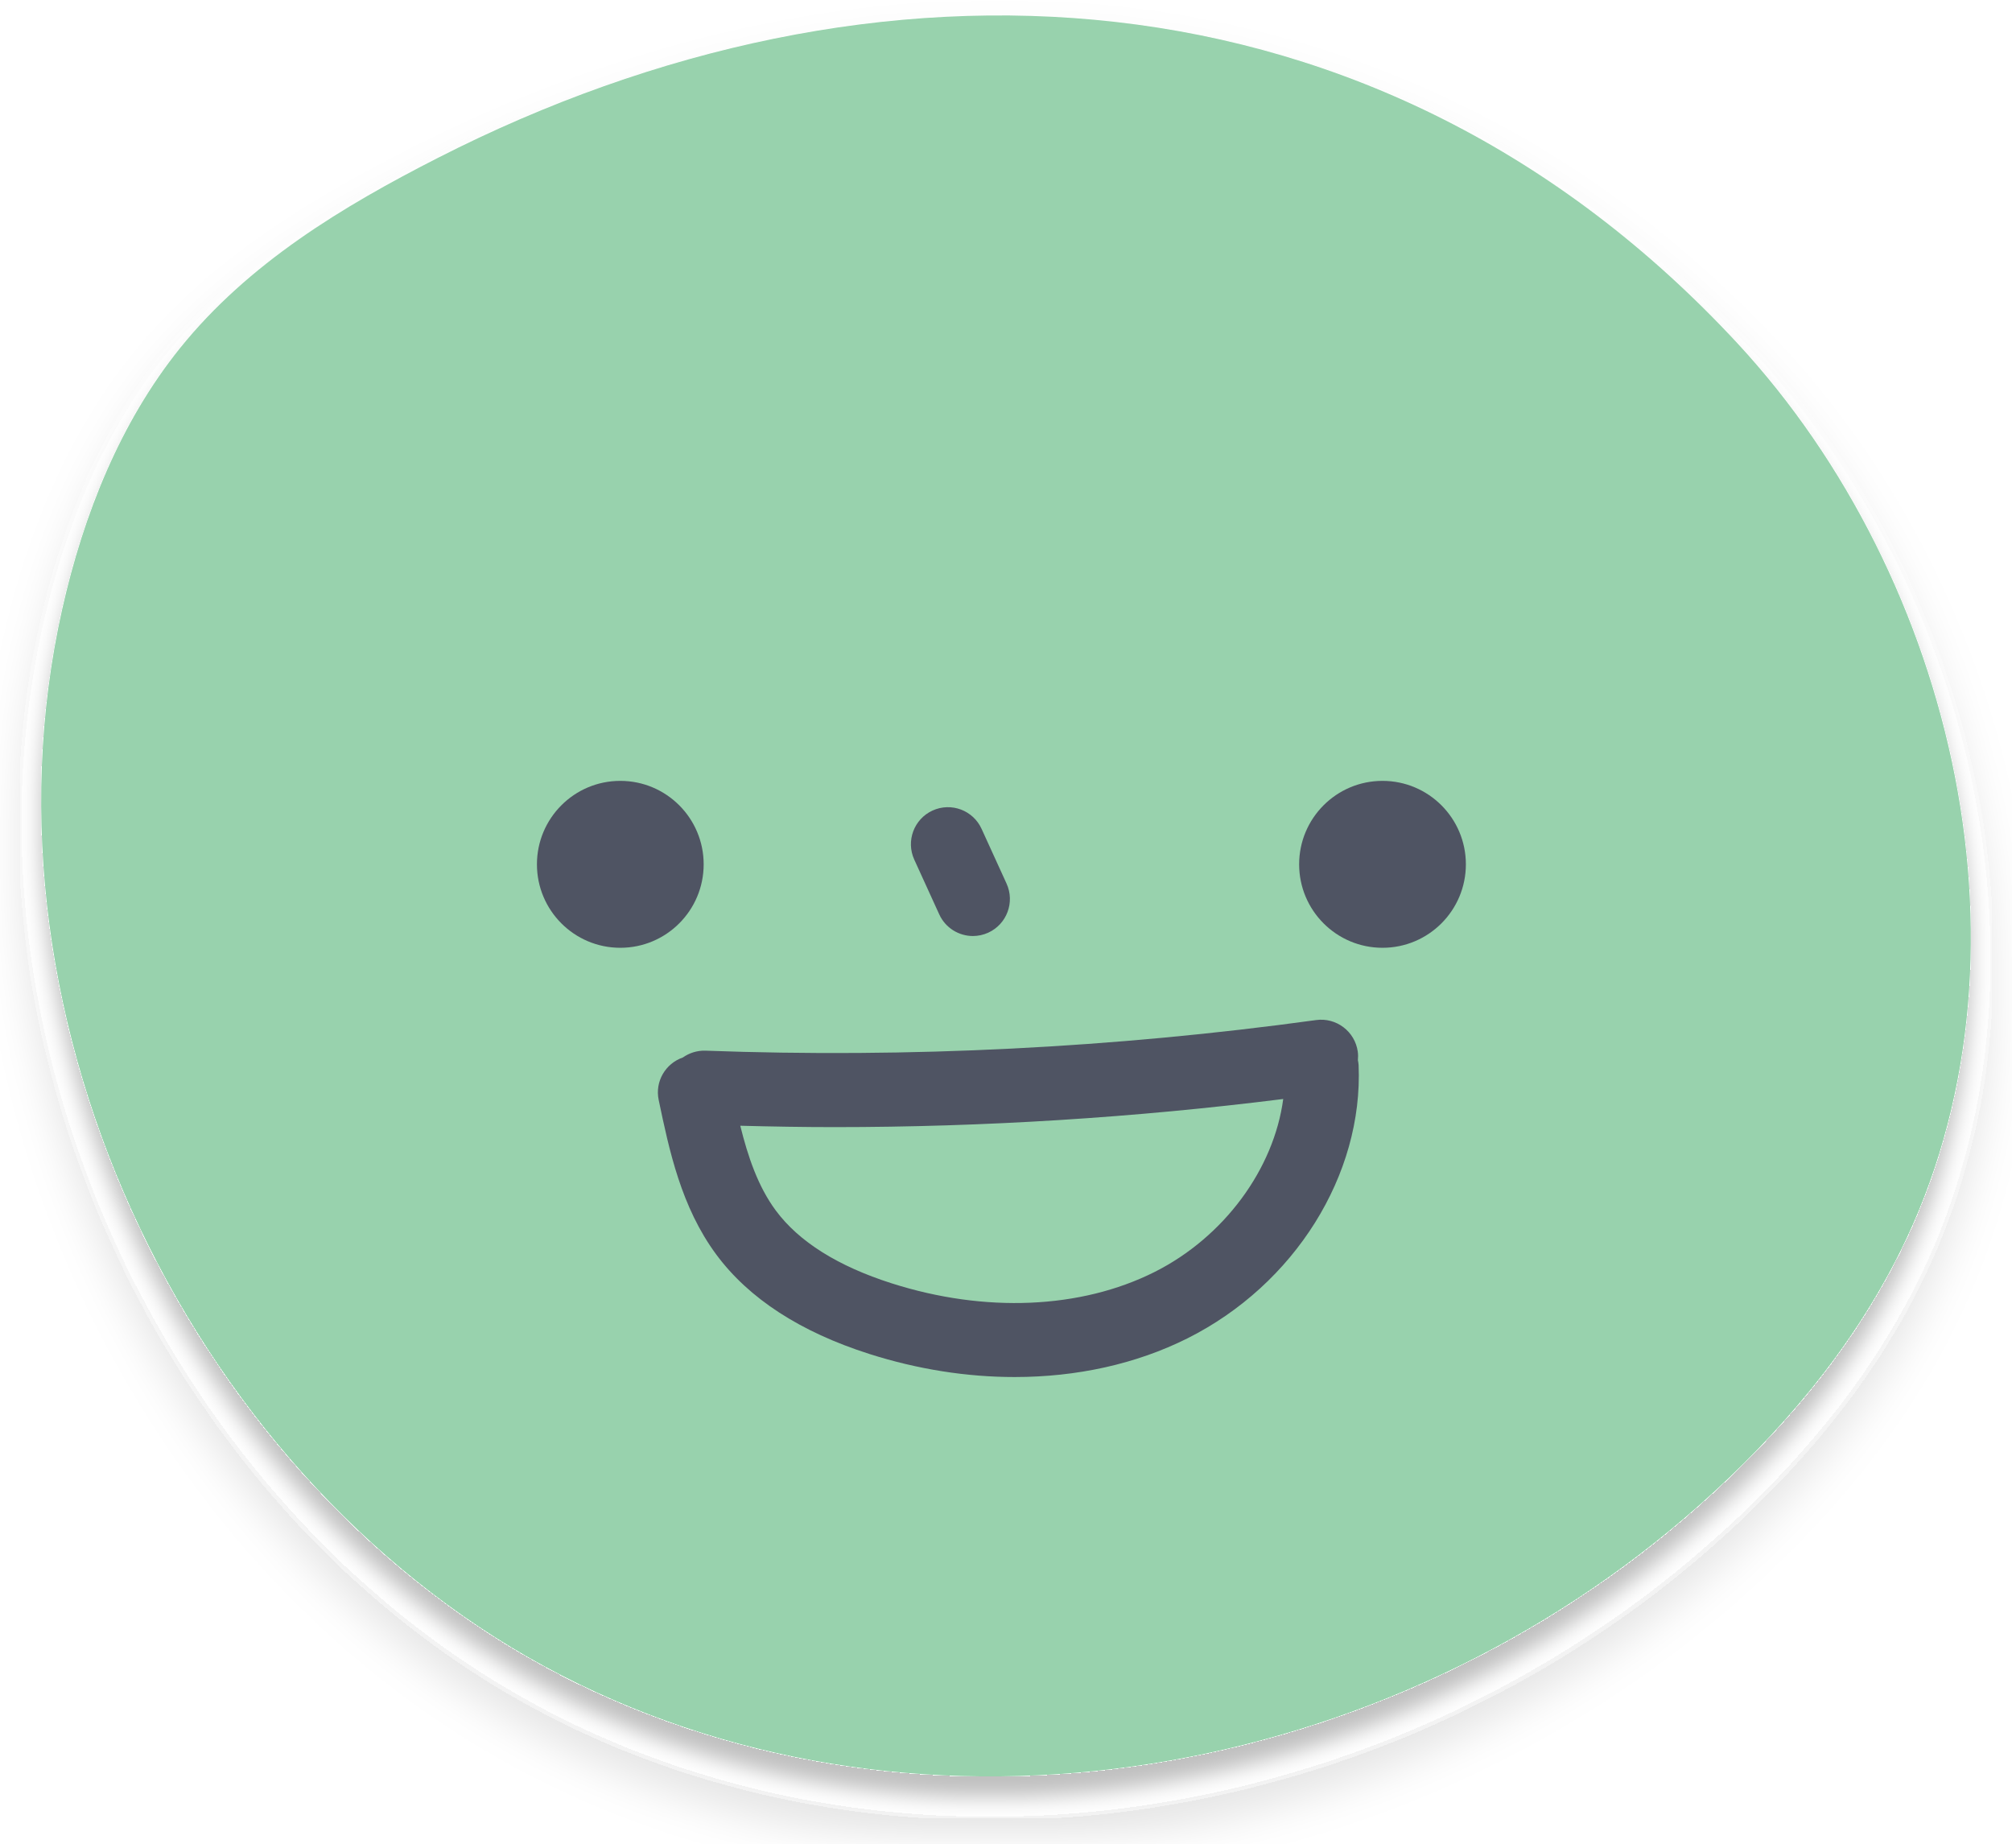
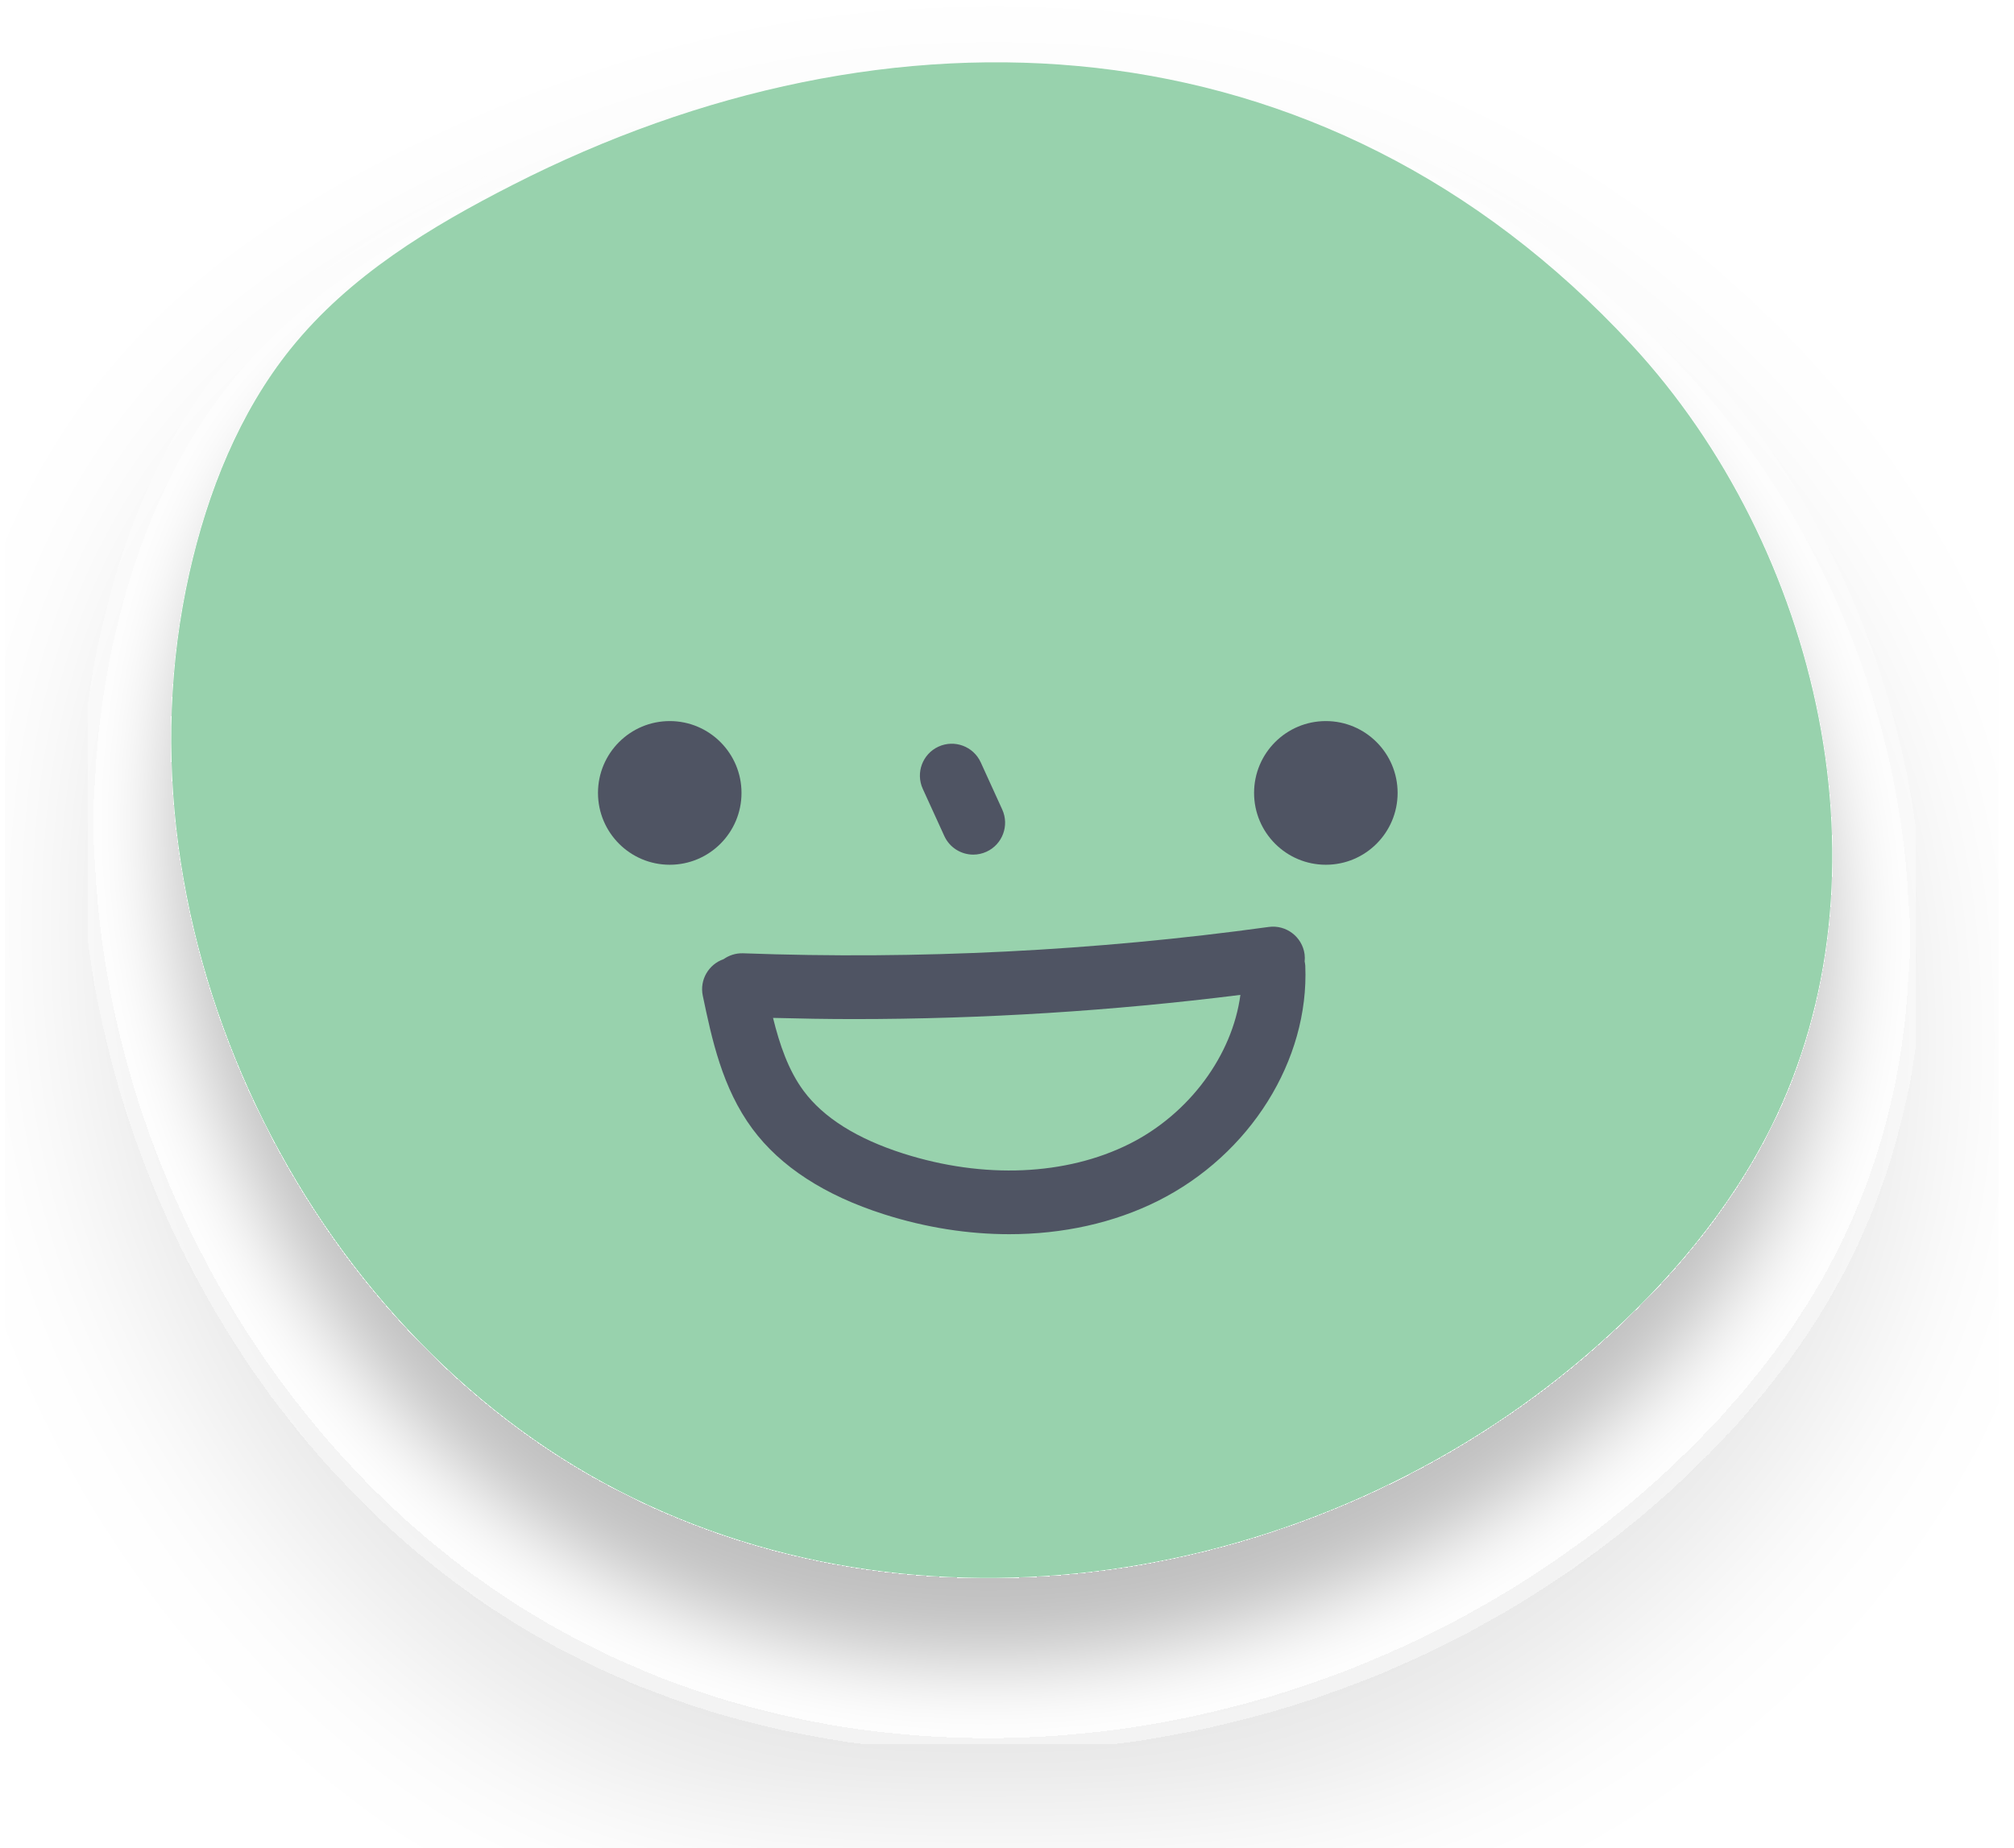
- <svg xmlns="http://www.w3.org/2000/svg" width="391" height="359" viewBox="0 0 391 359" fill="none">
-   <g filter="url(#filter0_d_137_3964)">
-     <g filter="url(#filter1_d_137_3964)">
-       <path d="M85.118 30.664C66.614 40.1 48.264 51.134 34.952 67.686C23.397 82.054 16.238 99.928 12.105 118.279C-6.147 199.324 38.298 289.173 109.135 325.55C179.973 361.926 270.038 345.993 330.322 292.397C345.86 278.582 359.743 262.345 369.205 243.346C397.445 186.641 380.061 112.455 337.639 66.699C267.836 -8.591 169.689 -12.462 85.118 30.664Z" fill="#98D2AD" />
-       <path d="M120.546 184.17C129.493 184.17 136.747 176.909 136.747 167.953C136.747 158.996 129.493 151.735 120.546 151.735C111.599 151.735 104.345 158.996 104.345 167.953C104.345 176.909 111.599 184.17 120.546 184.17Z" fill="#4F5463" />
-       <path d="M268.668 184.17C277.615 184.17 284.869 176.909 284.869 167.953C284.869 158.996 277.615 151.735 268.668 151.735C259.72 151.735 252.467 158.996 252.467 167.953C252.467 176.909 259.72 184.17 268.668 184.17Z" fill="#4F5463" />
-       <path d="M263.885 206.012C263.935 205.473 263.941 204.923 263.864 204.363C263.321 200.424 259.687 197.671 255.759 198.214C216.553 203.615 176.621 205.619 137.066 204.16C135.439 204.114 133.936 204.621 132.7 205.484C129.327 206.651 127.251 210.145 128.003 213.731C130.05 223.497 132.37 234.566 139.224 243.81C145.544 252.334 155.536 258.819 168.922 263.087C178.337 266.09 187.916 267.579 197.186 267.579C209.25 267.579 220.79 265.055 230.761 260.061C251.569 249.637 264.936 228.301 264.023 206.969C264.009 206.64 263.941 206.328 263.885 206.012ZM224.325 247.189C210.017 254.355 191.416 255.153 173.286 249.371C162.833 246.038 155.257 241.281 150.771 235.23C147.311 230.563 145.354 224.773 143.861 218.748C149.946 218.907 156.035 219.016 162.13 219.016C191.275 219.016 220.495 217.174 249.375 213.552C247.568 227.123 237.912 240.381 224.325 247.189Z" fill="#4F5463" />
-       <path d="M181.225 157.5C177.612 159.152 176.023 163.422 177.673 167.037L182.527 177.675C183.735 180.321 186.344 181.883 189.072 181.883C190.071 181.883 191.087 181.673 192.055 181.23C195.668 179.578 197.257 175.308 195.607 171.693L190.752 161.055C189.102 157.438 184.833 155.85 181.225 157.5Z" fill="#4F5463" />
+ <svg xmlns="http://www.w3.org/2000/svg" width="97" height="89" viewBox="0 0 97 89" fill="none">
+   <g filter="url(#filter0_d_2_19965)">
+     <g filter="url(#filter1_d_2_19965)">
+       <path d="M24.699 8.902C20.752 10.915 16.837 13.269 13.997 16.8C11.532 19.865 10.005 23.678 9.123 27.593C5.229 44.882 14.711 64.05 29.823 71.811C44.935 79.571 64.149 76.172 77.009 64.738C80.324 61.791 83.286 58.327 85.305 54.274C91.329 42.177 87.621 26.35 78.57 16.589C63.679 0.527 42.741 -0.298 24.699 8.902Z" fill="#98D2AD" />
+       <path d="M32.257 41.65C34.166 41.65 35.713 40.101 35.713 38.19C35.713 36.279 34.166 34.73 32.257 34.73C30.349 34.73 28.801 36.279 28.801 38.19C28.801 40.101 30.349 41.65 32.257 41.65Z" fill="#4F5463" />
+       <path d="M63.857 41.65C65.765 41.65 67.313 40.101 67.313 38.19C67.313 36.279 65.765 34.73 63.857 34.73C61.948 34.73 60.4 36.279 60.4 38.19C60.4 40.101 61.948 41.65 63.857 41.65Z" fill="#4F5463" />
+       <path d="M62.836 46.309C62.847 46.194 62.848 46.077 62.832 45.957C62.716 45.117 61.941 44.53 61.103 44.646C52.739 45.798 44.22 46.225 35.782 45.914C35.434 45.904 35.114 46.013 34.85 46.197C34.131 46.446 33.688 47.191 33.848 47.956C34.285 50.039 34.78 52.401 36.242 54.373C37.59 56.191 39.722 57.575 42.577 58.485C44.586 59.126 46.63 59.444 48.607 59.444C51.181 59.444 53.643 58.905 55.77 57.84C60.209 55.616 63.06 51.064 62.866 46.514C62.863 46.443 62.848 46.377 62.836 46.309ZM54.397 55.094C51.344 56.622 47.376 56.793 43.508 55.559C41.278 54.848 39.662 53.833 38.705 52.542C37.967 51.547 37.55 50.312 37.231 49.026C38.529 49.06 39.828 49.083 41.129 49.083C47.346 49.083 53.58 48.69 59.741 47.918C59.355 50.813 57.295 53.641 54.397 55.094Z" fill="#4F5463" />
+       <path d="M45.202 35.96C44.431 36.312 44.092 37.223 44.444 37.995L45.48 40.264C45.738 40.828 46.294 41.162 46.876 41.162C47.089 41.162 47.306 41.117 47.513 41.022C48.283 40.67 48.622 39.759 48.27 38.988L47.235 36.718C46.883 35.947 45.972 35.608 45.202 35.96Z" fill="#4F5463" />
    </g>
  </g>
  <defs>
-     <filter id="filter0_d_137_3964" x="0" y="0" width="391" height="358.188" filterUnits="userSpaceOnUse" color-interpolation-filters="sRGB">
+     <filter id="filter0_d_2_19965" x="0.247" y="0" width="96" height="89" filterUnits="userSpaceOnUse" color-interpolation-filters="sRGB">
      <feFlood flood-opacity="0" result="BackgroundImageFix" />
      <feColorMatrix in="SourceAlpha" type="matrix" values="0 0 0 0 0 0 0 0 0 0 0 0 0 0 0 0 0 0 127 0" result="hardAlpha" />
      <feOffset dy="5" />
      <feGaussianBlur stdDeviation="4" />
      <feComposite in2="hardAlpha" operator="out" />
      <feColorMatrix type="matrix" values="0 0 0 0 0 0 0 0 0 0 0 0 0 0 0 0 0 0 0.1 0" />
-       <feBlend mode="normal" in2="BackgroundImageFix" result="effect1_dropShadow_137_3964" />
-       <feBlend mode="normal" in="SourceGraphic" in2="effect1_dropShadow_137_3964" result="shape" />
+       <feBlend mode="normal" in2="BackgroundImageFix" result="effect1_dropShadow_2_19965" />
+       <feBlend mode="normal" in="SourceGraphic" in2="effect1_dropShadow_2_19965" result="shape" />
    </filter>
-     <filter id="filter1_d_137_3964" x="4" y="3" width="383" height="350.188" filterUnits="userSpaceOnUse" color-interpolation-filters="sRGB">
+     <filter id="filter1_d_2_19965" x="4.247" y="3" width="88" height="81" filterUnits="userSpaceOnUse" color-interpolation-filters="sRGB">
      <feFlood flood-opacity="0" result="BackgroundImageFix" />
      <feColorMatrix in="SourceAlpha" type="matrix" values="0 0 0 0 0 0 0 0 0 0 0 0 0 0 0 0 0 0 127 0" result="hardAlpha" />
      <feOffset dy="4" />
      <feGaussianBlur stdDeviation="2" />
      <feComposite in2="hardAlpha" operator="out" />
      <feColorMatrix type="matrix" values="0 0 0 0 0 0 0 0 0 0 0 0 0 0 0 0 0 0 0.25 0" />
-       <feBlend mode="normal" in2="BackgroundImageFix" result="effect1_dropShadow_137_3964" />
-       <feBlend mode="normal" in="SourceGraphic" in2="effect1_dropShadow_137_3964" result="shape" />
+       <feBlend mode="normal" in2="BackgroundImageFix" result="effect1_dropShadow_2_19965" />
+       <feBlend mode="normal" in="SourceGraphic" in2="effect1_dropShadow_2_19965" result="shape" />
    </filter>
  </defs>
</svg>
